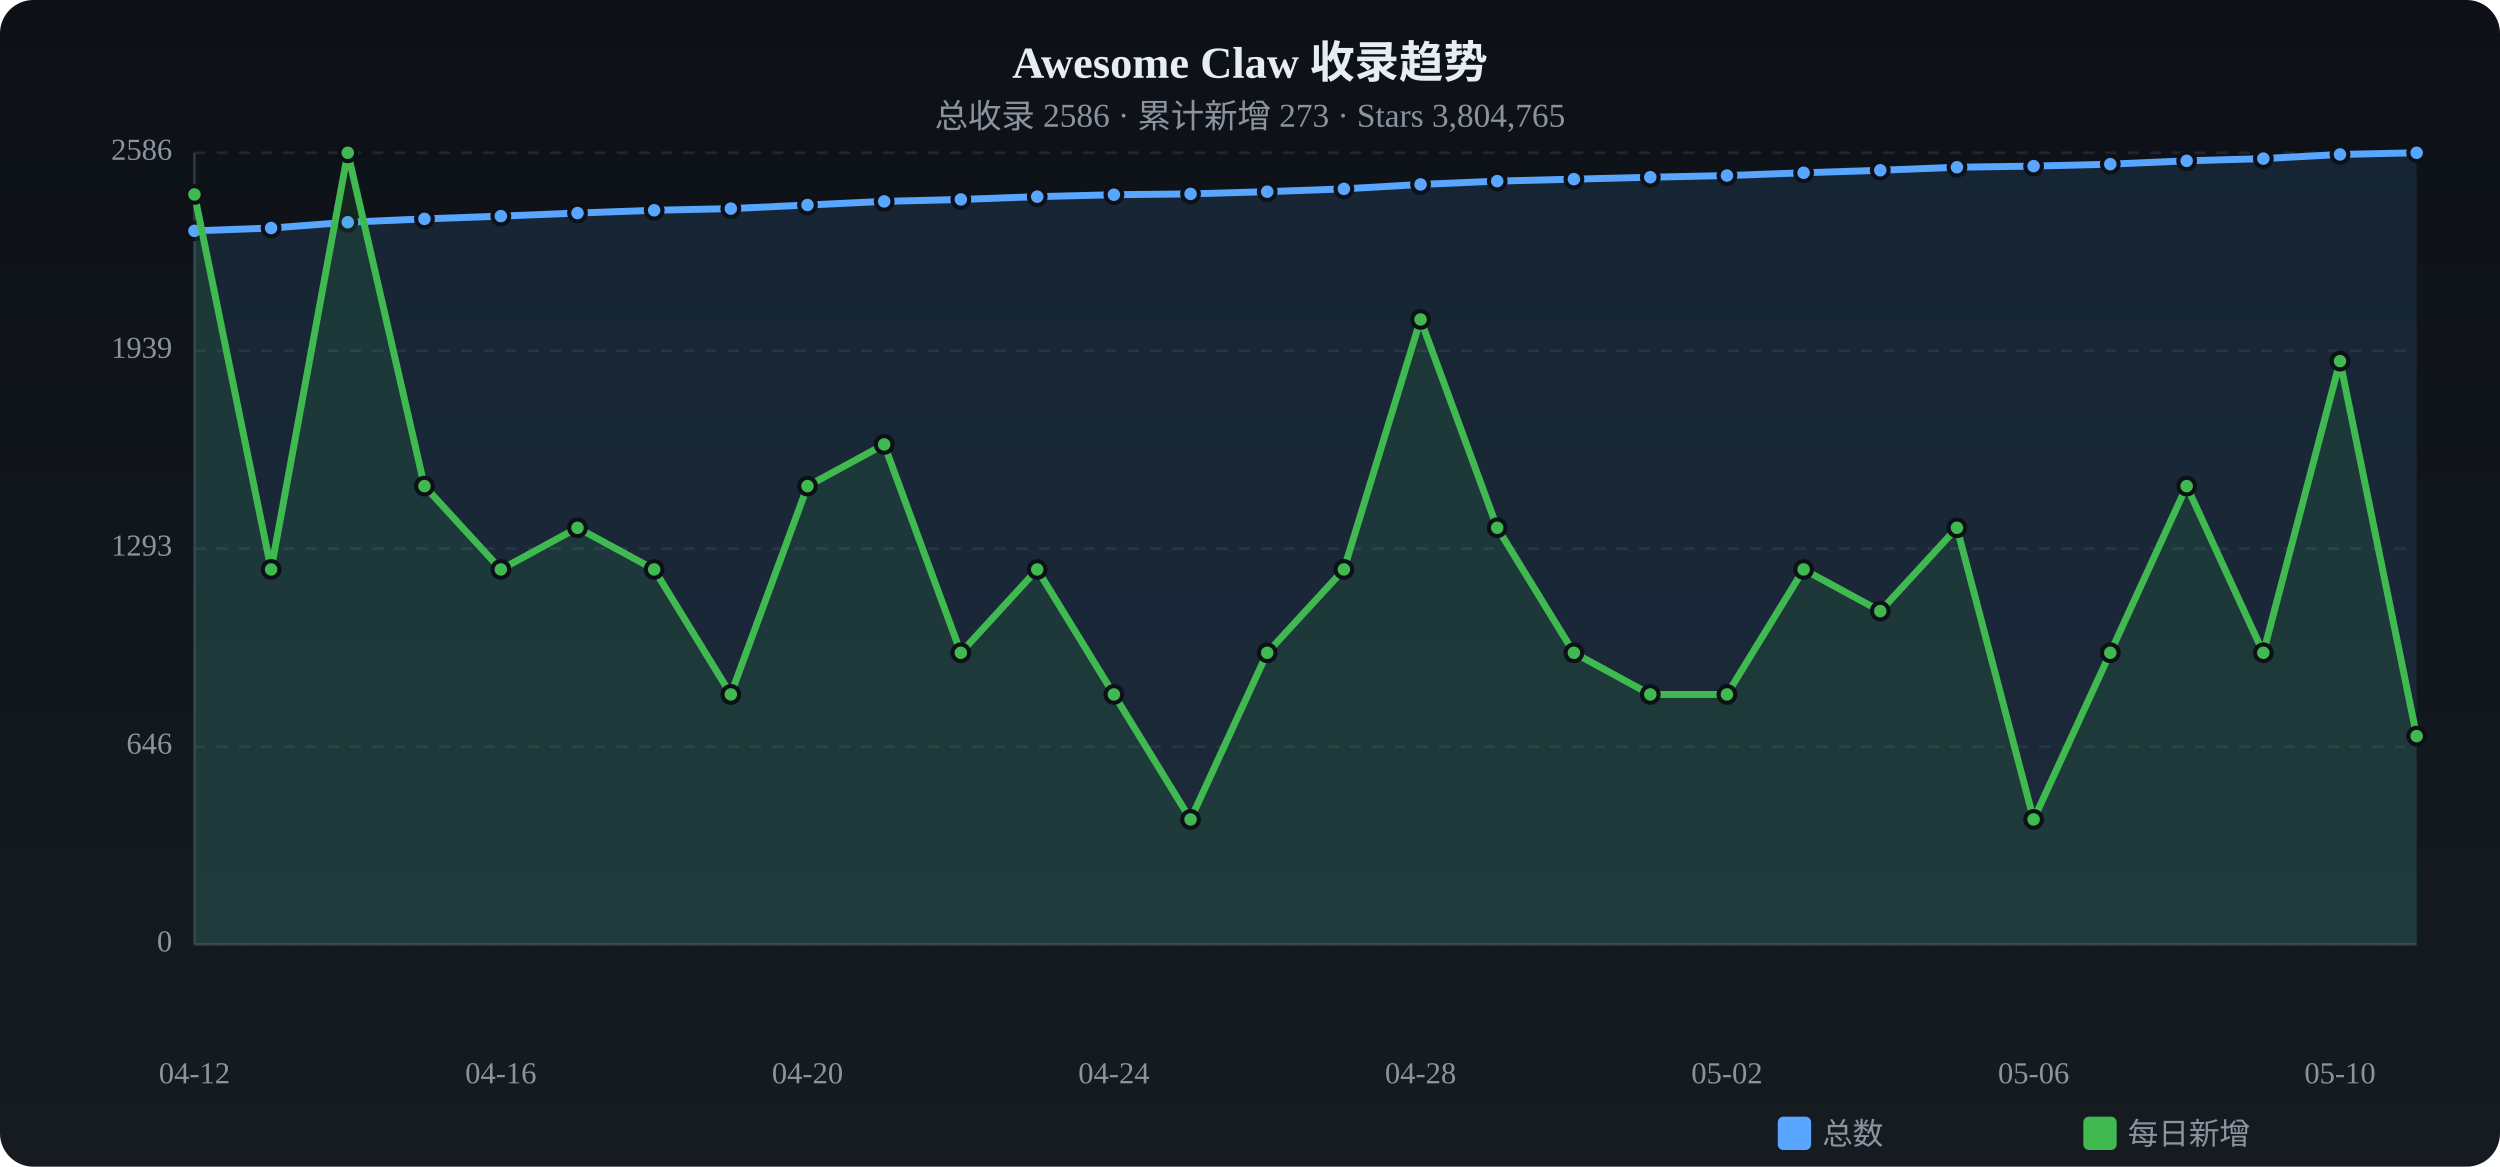
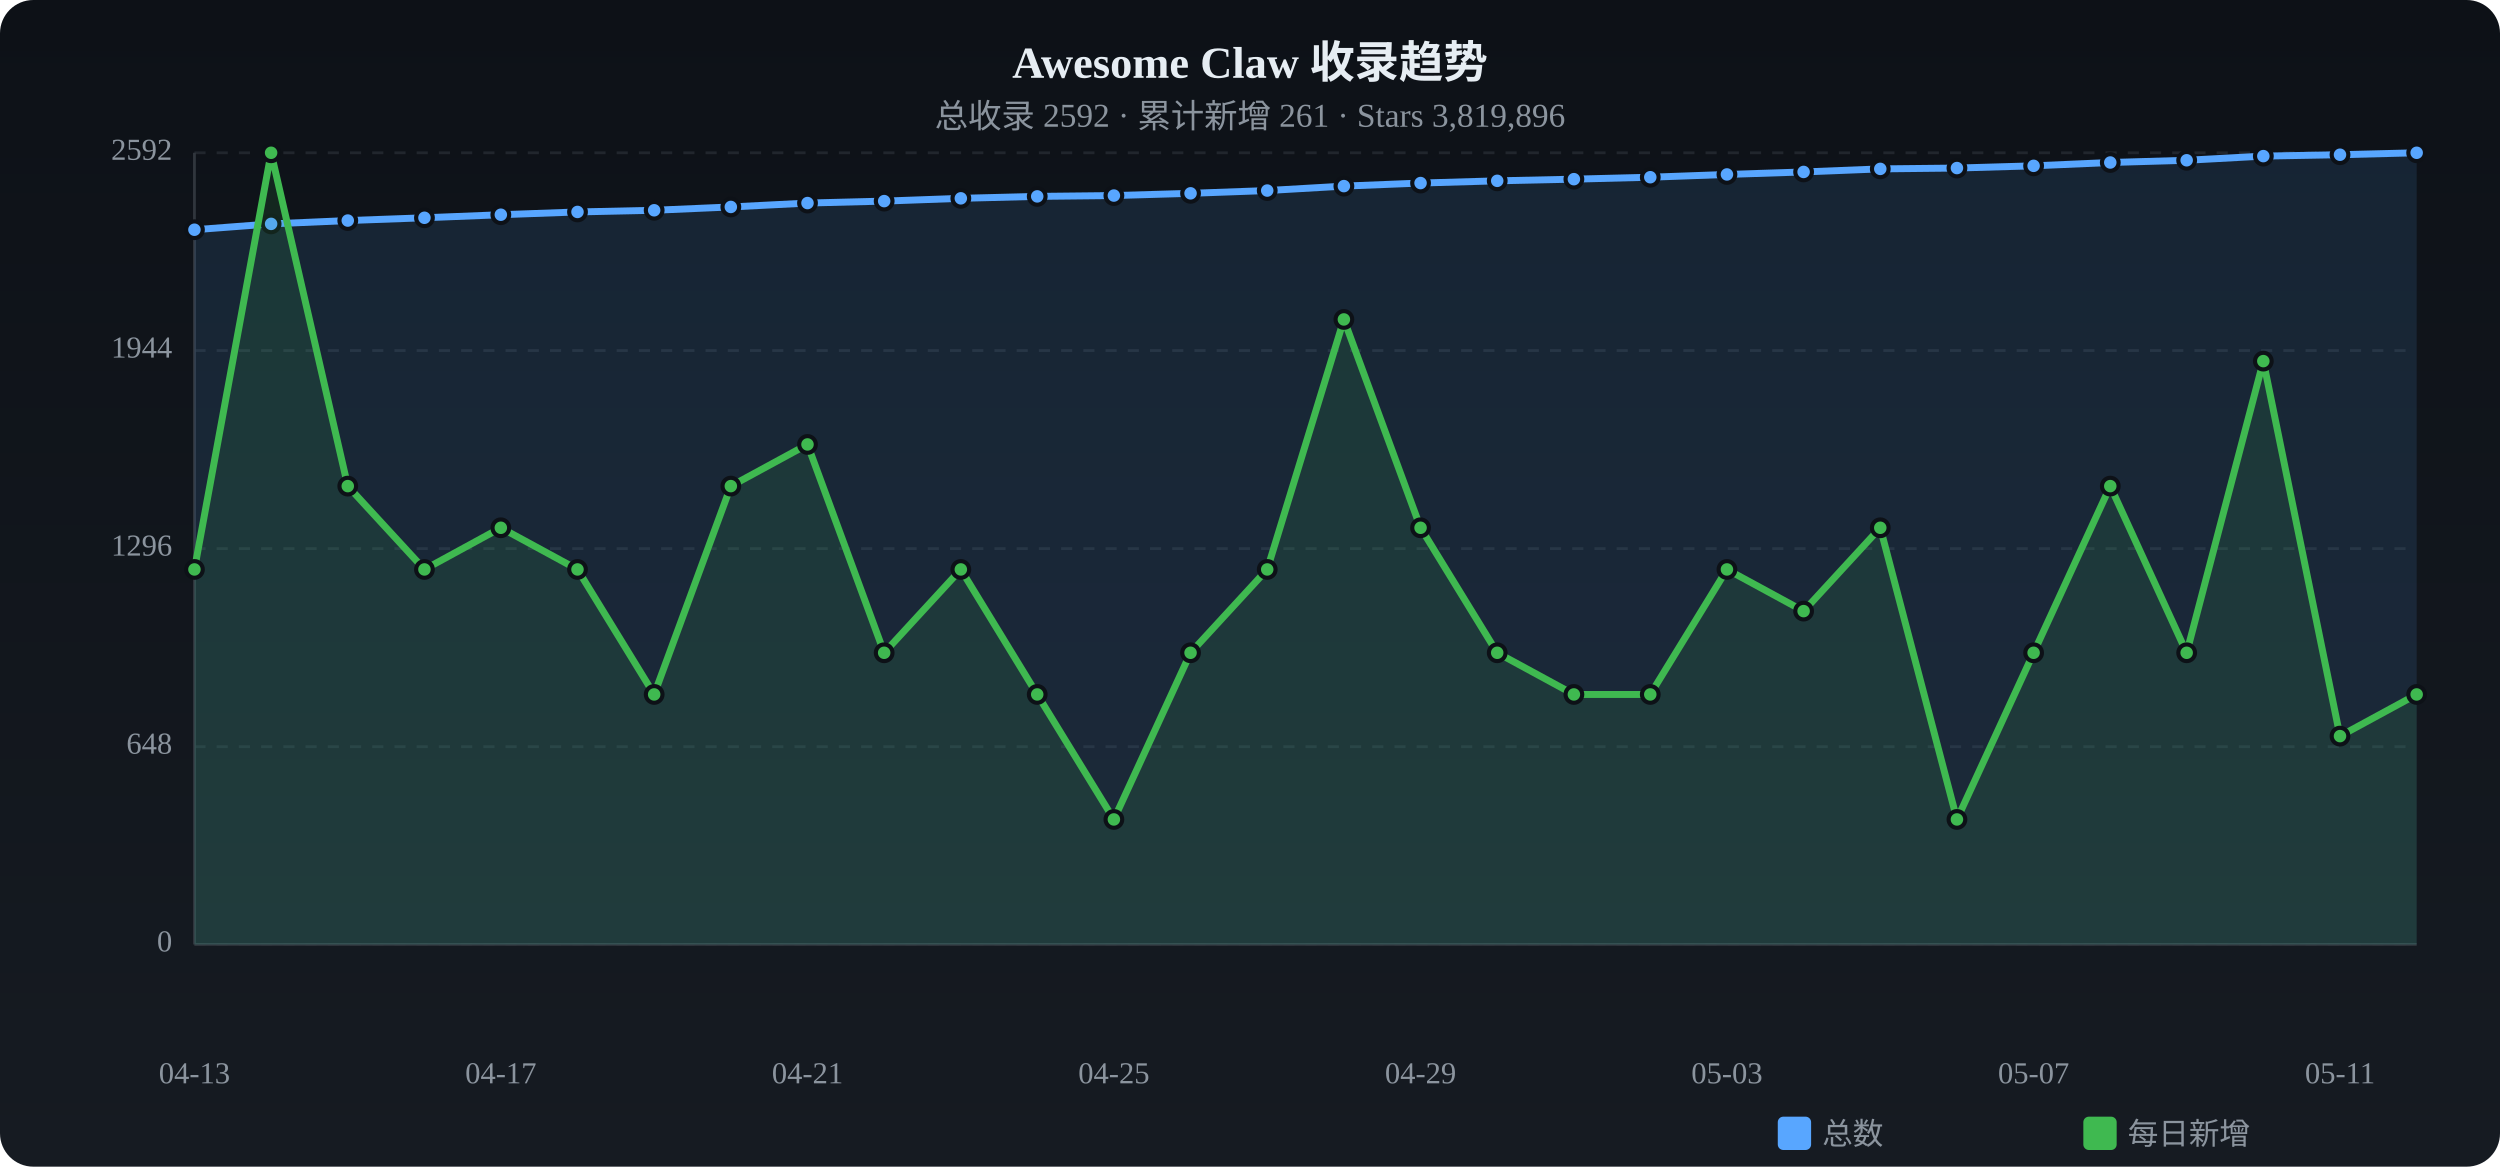
<svg xmlns="http://www.w3.org/2000/svg" viewBox="0 0 900 420" width="900" height="420">
  <defs>
    <linearGradient id="tbg" x1="0%" y1="0%" x2="0%" y2="100%">
      <stop offset="0%" stop-color="#0d1117" />
      <stop offset="100%" stop-color="#161b22" />
    </linearGradient>
  </defs>
  <rect width="900" height="420" rx="12" fill="url(#tbg)" />
  <text x="450.0" y="28" text-anchor="middle" fill="#e6edf3" font-size="16" font-weight="bold">Awesome Claw 收录趋势</text>
-   <text x="450.0" y="46" text-anchor="middle" fill="#8b949e" font-size="12">总收录 2586 · 累计新增 273 · Stars 3,804,765</text>
+   <text x="450.0" y="46" text-anchor="middle" fill="#8b949e" font-size="12">总收录 2592 · 累计新增 261 · Stars 3,819,896</text>
  <text x="62" y="340.0" text-anchor="end" fill="#8b949e" font-size="11" dominant-baseline="middle">0</text>
  <line x1="70" y1="340.0" x2="870" y2="340.0" stroke="#21262d" stroke-dasharray="4 4" />
-   <text x="62" y="268.8" text-anchor="end" fill="#8b949e" font-size="11" dominant-baseline="middle">646</text>
+   <text x="62" y="268.8" text-anchor="end" fill="#8b949e" font-size="11" dominant-baseline="middle">648</text>
  <line x1="70" y1="268.8" x2="870" y2="268.8" stroke="#21262d" stroke-dasharray="4 4" />
-   <text x="62" y="197.5" text-anchor="end" fill="#8b949e" font-size="11" dominant-baseline="middle">1293</text>
+   <text x="62" y="197.5" text-anchor="end" fill="#8b949e" font-size="11" dominant-baseline="middle">1296</text>
  <line x1="70" y1="197.5" x2="870" y2="197.5" stroke="#21262d" stroke-dasharray="4 4" />
-   <text x="62" y="126.3" text-anchor="end" fill="#8b949e" font-size="11" dominant-baseline="middle">1939</text>
-   <line x1="70" y1="126.3" x2="870" y2="126.3" stroke="#21262d" stroke-dasharray="4 4" />
-   <text x="62" y="55.0" text-anchor="end" fill="#8b949e" font-size="11" dominant-baseline="middle">2586</text>
+   <text x="62" y="126.2" text-anchor="end" fill="#8b949e" font-size="11" dominant-baseline="middle">1944</text>
+   <line x1="70" y1="126.2" x2="870" y2="126.2" stroke="#21262d" stroke-dasharray="4 4" />
+   <text x="62" y="55.0" text-anchor="end" fill="#8b949e" font-size="11" dominant-baseline="middle">2592</text>
  <line x1="70" y1="55.0" x2="870" y2="55.0" stroke="#21262d" stroke-dasharray="4 4" />
  <line x1="70" y1="55" x2="70" y2="340" stroke="#30363d" />
  <line x1="70" y1="340" x2="870" y2="340" stroke="#30363d" />
-   <path d="M70.0,83.1 L97.6,82.1 L125.2,80.0 L152.8,78.8 L180.3,77.8 L207.9,76.7 L235.5,75.7 L263.1,75.1 L290.7,73.8 L318.3,72.5 L345.9,71.8 L373.4,70.8 L401.0,70.1 L428.6,69.8 L456.2,69.0 L483.8,68.0 L511.4,66.4 L539.0,65.2 L566.6,64.5 L594.1,63.8 L621.7,63.2 L649.3,62.2 L676.9,61.3 L704.5,60.2 L732.1,59.8 L759.7,59.1 L787.2,57.9 L814.8,57.1 L842.4,55.6 L870.0,55.0 L870.0,340 L70.0,340 Z" fill="#58a6ff" opacity="0.12" />
-   <polyline points="70.0,83.1 97.6,82.1 125.2,80.0 152.8,78.8 180.3,77.8 207.9,76.7 235.5,75.7 263.1,75.1 290.7,73.8 318.3,72.5 345.9,71.8 373.4,70.8 401.0,70.1 428.6,69.8 456.2,69.0 483.8,68.0 511.4,66.4 539.0,65.2 566.6,64.5 594.1,63.8 621.7,63.2 649.3,62.2 676.9,61.3 704.5,60.2 732.1,59.8 759.7,59.1 787.2,57.9 814.8,57.1 842.4,55.6 870.0,55.0" fill="none" stroke="#58a6ff" stroke-width="2.5" stroke-linecap="round" stroke-linejoin="round" />
-   <circle cx="70.0" cy="83.1" r="3" fill="#58a6ff" stroke="#0d1117" stroke-width="1.5" />
-   <circle cx="97.6" cy="82.1" r="3" fill="#58a6ff" stroke="#0d1117" stroke-width="1.5" />
-   <circle cx="125.2" cy="80.0" r="3" fill="#58a6ff" stroke="#0d1117" stroke-width="1.5" />
-   <circle cx="152.8" cy="78.8" r="3" fill="#58a6ff" stroke="#0d1117" stroke-width="1.5" />
-   <circle cx="180.3" cy="77.8" r="3" fill="#58a6ff" stroke="#0d1117" stroke-width="1.5" />
-   <circle cx="207.9" cy="76.7" r="3" fill="#58a6ff" stroke="#0d1117" stroke-width="1.5" />
+   <path d="M70.0,82.7 L97.6,80.6 L125.2,79.4 L152.8,78.4 L180.3,77.3 L207.9,76.3 L235.5,75.7 L263.1,74.5 L290.7,73.1 L318.3,72.4 L345.9,71.4 L373.4,70.7 L401.0,70.4 L428.6,69.6 L456.2,68.6 L483.8,67.0 L511.4,65.9 L539.0,65.1 L566.6,64.5 L594.1,63.8 L621.7,62.8 L649.3,61.9 L676.9,60.8 L704.5,60.5 L732.1,59.7 L759.7,58.5 L787.2,57.7 L814.8,56.2 L842.4,55.7 L870.0,55.0 L870.0,340 L70.0,340 Z" fill="#58a6ff" opacity="0.12" />
+   <polyline points="70.0,82.7 97.6,80.6 125.2,79.4 152.8,78.4 180.3,77.3 207.9,76.3 235.5,75.7 263.1,74.5 290.7,73.1 318.3,72.4 345.9,71.4 373.4,70.7 401.0,70.4 428.6,69.6 456.2,68.6 483.8,67.0 511.4,65.9 539.0,65.1 566.6,64.5 594.1,63.8 621.7,62.8 649.3,61.9 676.9,60.8 704.5,60.5 732.1,59.7 759.7,58.5 787.2,57.7 814.8,56.2 842.4,55.7 870.0,55.0" fill="none" stroke="#58a6ff" stroke-width="2.5" stroke-linecap="round" stroke-linejoin="round" />
+   <circle cx="70.0" cy="82.7" r="3" fill="#58a6ff" stroke="#0d1117" stroke-width="1.5" />
+   <circle cx="97.6" cy="80.6" r="3" fill="#58a6ff" stroke="#0d1117" stroke-width="1.5" />
+   <circle cx="125.2" cy="79.4" r="3" fill="#58a6ff" stroke="#0d1117" stroke-width="1.5" />
+   <circle cx="152.8" cy="78.4" r="3" fill="#58a6ff" stroke="#0d1117" stroke-width="1.5" />
+   <circle cx="180.3" cy="77.3" r="3" fill="#58a6ff" stroke="#0d1117" stroke-width="1.5" />
+   <circle cx="207.9" cy="76.3" r="3" fill="#58a6ff" stroke="#0d1117" stroke-width="1.5" />
  <circle cx="235.5" cy="75.7" r="3" fill="#58a6ff" stroke="#0d1117" stroke-width="1.5" />
-   <circle cx="263.1" cy="75.1" r="3" fill="#58a6ff" stroke="#0d1117" stroke-width="1.5" />
-   <circle cx="290.7" cy="73.8" r="3" fill="#58a6ff" stroke="#0d1117" stroke-width="1.5" />
-   <circle cx="318.3" cy="72.5" r="3" fill="#58a6ff" stroke="#0d1117" stroke-width="1.5" />
-   <circle cx="345.9" cy="71.8" r="3" fill="#58a6ff" stroke="#0d1117" stroke-width="1.5" />
-   <circle cx="373.4" cy="70.8" r="3" fill="#58a6ff" stroke="#0d1117" stroke-width="1.5" />
-   <circle cx="401.0" cy="70.1" r="3" fill="#58a6ff" stroke="#0d1117" stroke-width="1.5" />
-   <circle cx="428.6" cy="69.8" r="3" fill="#58a6ff" stroke="#0d1117" stroke-width="1.5" />
-   <circle cx="456.2" cy="69.0" r="3" fill="#58a6ff" stroke="#0d1117" stroke-width="1.5" />
-   <circle cx="483.8" cy="68.0" r="3" fill="#58a6ff" stroke="#0d1117" stroke-width="1.5" />
-   <circle cx="511.4" cy="66.4" r="3" fill="#58a6ff" stroke="#0d1117" stroke-width="1.5" />
-   <circle cx="539.0" cy="65.2" r="3" fill="#58a6ff" stroke="#0d1117" stroke-width="1.5" />
+   <circle cx="263.1" cy="74.5" r="3" fill="#58a6ff" stroke="#0d1117" stroke-width="1.5" />
+   <circle cx="290.7" cy="73.1" r="3" fill="#58a6ff" stroke="#0d1117" stroke-width="1.5" />
+   <circle cx="318.3" cy="72.4" r="3" fill="#58a6ff" stroke="#0d1117" stroke-width="1.5" />
+   <circle cx="345.9" cy="71.4" r="3" fill="#58a6ff" stroke="#0d1117" stroke-width="1.5" />
+   <circle cx="373.4" cy="70.7" r="3" fill="#58a6ff" stroke="#0d1117" stroke-width="1.5" />
+   <circle cx="401.0" cy="70.4" r="3" fill="#58a6ff" stroke="#0d1117" stroke-width="1.5" />
+   <circle cx="428.6" cy="69.6" r="3" fill="#58a6ff" stroke="#0d1117" stroke-width="1.5" />
+   <circle cx="456.2" cy="68.6" r="3" fill="#58a6ff" stroke="#0d1117" stroke-width="1.5" />
+   <circle cx="483.8" cy="67.0" r="3" fill="#58a6ff" stroke="#0d1117" stroke-width="1.5" />
+   <circle cx="511.4" cy="65.9" r="3" fill="#58a6ff" stroke="#0d1117" stroke-width="1.5" />
+   <circle cx="539.0" cy="65.1" r="3" fill="#58a6ff" stroke="#0d1117" stroke-width="1.5" />
  <circle cx="566.6" cy="64.5" r="3" fill="#58a6ff" stroke="#0d1117" stroke-width="1.5" />
  <circle cx="594.1" cy="63.8" r="3" fill="#58a6ff" stroke="#0d1117" stroke-width="1.5" />
-   <circle cx="621.7" cy="63.2" r="3" fill="#58a6ff" stroke="#0d1117" stroke-width="1.5" />
-   <circle cx="649.3" cy="62.2" r="3" fill="#58a6ff" stroke="#0d1117" stroke-width="1.5" />
-   <circle cx="676.9" cy="61.3" r="3" fill="#58a6ff" stroke="#0d1117" stroke-width="1.5" />
-   <circle cx="704.5" cy="60.2" r="3" fill="#58a6ff" stroke="#0d1117" stroke-width="1.5" />
-   <circle cx="732.1" cy="59.8" r="3" fill="#58a6ff" stroke="#0d1117" stroke-width="1.5" />
-   <circle cx="759.7" cy="59.1" r="3" fill="#58a6ff" stroke="#0d1117" stroke-width="1.5" />
-   <circle cx="787.2" cy="57.9" r="3" fill="#58a6ff" stroke="#0d1117" stroke-width="1.5" />
-   <circle cx="814.8" cy="57.1" r="3" fill="#58a6ff" stroke="#0d1117" stroke-width="1.5" />
-   <circle cx="842.4" cy="55.6" r="3" fill="#58a6ff" stroke="#0d1117" stroke-width="1.5" />
+   <circle cx="621.7" cy="62.8" r="3" fill="#58a6ff" stroke="#0d1117" stroke-width="1.5" />
+   <circle cx="649.3" cy="61.9" r="3" fill="#58a6ff" stroke="#0d1117" stroke-width="1.5" />
+   <circle cx="676.9" cy="60.8" r="3" fill="#58a6ff" stroke="#0d1117" stroke-width="1.5" />
+   <circle cx="704.5" cy="60.5" r="3" fill="#58a6ff" stroke="#0d1117" stroke-width="1.5" />
+   <circle cx="732.1" cy="59.7" r="3" fill="#58a6ff" stroke="#0d1117" stroke-width="1.5" />
+   <circle cx="759.7" cy="58.5" r="3" fill="#58a6ff" stroke="#0d1117" stroke-width="1.5" />
+   <circle cx="787.2" cy="57.7" r="3" fill="#58a6ff" stroke="#0d1117" stroke-width="1.5" />
+   <circle cx="814.8" cy="56.2" r="3" fill="#58a6ff" stroke="#0d1117" stroke-width="1.5" />
+   <circle cx="842.4" cy="55.7" r="3" fill="#58a6ff" stroke="#0d1117" stroke-width="1.5" />
  <circle cx="870.0" cy="55.0" r="3" fill="#58a6ff" stroke="#0d1117" stroke-width="1.5" />
-   <path d="M70.0,70.0 L97.6,205.0 L125.2,55.0 L152.8,175.0 L180.3,205.0 L207.9,190.0 L235.5,205.0 L263.1,250.0 L290.7,175.0 L318.3,160.0 L345.9,235.0 L373.4,205.0 L401.0,250.0 L428.6,295.0 L456.2,235.0 L483.8,205.0 L511.4,115.0 L539.0,190.0 L566.6,235.0 L594.1,250.0 L621.7,250.0 L649.3,205.0 L676.9,220.0 L704.5,190.0 L732.1,295.0 L759.7,235.0 L787.2,175.0 L814.8,235.0 L842.4,130.0 L870.0,265.0 L870.0,340 L70.0,340 Z" fill="#3fb950" opacity="0.12" />
-   <polyline points="70.0,70.0 97.6,205.0 125.2,55.0 152.8,175.0 180.3,205.0 207.9,190.0 235.5,205.0 263.1,250.0 290.7,175.0 318.3,160.0 345.9,235.0 373.4,205.0 401.0,250.0 428.6,295.0 456.2,235.0 483.8,205.0 511.4,115.0 539.0,190.0 566.6,235.0 594.1,250.0 621.7,250.0 649.3,205.0 676.9,220.0 704.5,190.0 732.1,295.0 759.7,235.0 787.2,175.0 814.8,235.0 842.4,130.0 870.0,265.0" fill="none" stroke="#3fb950" stroke-width="2.5" stroke-linecap="round" stroke-linejoin="round" />
-   <circle cx="70.0" cy="70.0" r="3" fill="#3fb950" stroke="#0d1117" stroke-width="1.5" />
-   <circle cx="97.6" cy="205.0" r="3" fill="#3fb950" stroke="#0d1117" stroke-width="1.5" />
-   <circle cx="125.2" cy="55.0" r="3" fill="#3fb950" stroke="#0d1117" stroke-width="1.5" />
-   <circle cx="152.8" cy="175.0" r="3" fill="#3fb950" stroke="#0d1117" stroke-width="1.5" />
-   <circle cx="180.3" cy="205.0" r="3" fill="#3fb950" stroke="#0d1117" stroke-width="1.5" />
-   <circle cx="207.9" cy="190.0" r="3" fill="#3fb950" stroke="#0d1117" stroke-width="1.5" />
-   <circle cx="235.5" cy="205.0" r="3" fill="#3fb950" stroke="#0d1117" stroke-width="1.5" />
-   <circle cx="263.1" cy="250.0" r="3" fill="#3fb950" stroke="#0d1117" stroke-width="1.5" />
-   <circle cx="290.7" cy="175.0" r="3" fill="#3fb950" stroke="#0d1117" stroke-width="1.5" />
-   <circle cx="318.3" cy="160.0" r="3" fill="#3fb950" stroke="#0d1117" stroke-width="1.5" />
-   <circle cx="345.9" cy="235.0" r="3" fill="#3fb950" stroke="#0d1117" stroke-width="1.5" />
-   <circle cx="373.4" cy="205.0" r="3" fill="#3fb950" stroke="#0d1117" stroke-width="1.5" />
-   <circle cx="401.0" cy="250.0" r="3" fill="#3fb950" stroke="#0d1117" stroke-width="1.5" />
-   <circle cx="428.6" cy="295.0" r="3" fill="#3fb950" stroke="#0d1117" stroke-width="1.5" />
-   <circle cx="456.2" cy="235.0" r="3" fill="#3fb950" stroke="#0d1117" stroke-width="1.5" />
-   <circle cx="483.8" cy="205.0" r="3" fill="#3fb950" stroke="#0d1117" stroke-width="1.5" />
-   <circle cx="511.4" cy="115.0" r="3" fill="#3fb950" stroke="#0d1117" stroke-width="1.5" />
-   <circle cx="539.0" cy="190.0" r="3" fill="#3fb950" stroke="#0d1117" stroke-width="1.5" />
-   <circle cx="566.6" cy="235.0" r="3" fill="#3fb950" stroke="#0d1117" stroke-width="1.5" />
+   <path d="M70.0,205.0 L97.6,55.0 L125.2,175.0 L152.8,205.0 L180.3,190.0 L207.9,205.0 L235.5,250.0 L263.1,175.0 L290.7,160.0 L318.3,235.0 L345.9,205.0 L373.4,250.0 L401.0,295.0 L428.6,235.0 L456.2,205.0 L483.8,115.0 L511.4,190.0 L539.0,235.0 L566.6,250.0 L594.1,250.0 L621.7,205.0 L649.3,220.0 L676.9,190.0 L704.5,295.0 L732.1,235.0 L759.7,175.0 L787.2,235.0 L814.8,130.0 L842.4,265.0 L870.0,250.0 L870.0,340 L70.0,340 Z" fill="#3fb950" opacity="0.12" />
+   <polyline points="70.0,205.0 97.6,55.0 125.2,175.0 152.8,205.0 180.3,190.0 207.9,205.0 235.5,250.0 263.1,175.0 290.7,160.0 318.3,235.0 345.9,205.0 373.4,250.0 401.0,295.0 428.6,235.0 456.2,205.0 483.8,115.0 511.4,190.0 539.0,235.0 566.6,250.0 594.1,250.0 621.7,205.0 649.3,220.0 676.9,190.0 704.5,295.0 732.1,235.0 759.7,175.0 787.2,235.0 814.8,130.0 842.4,265.0 870.0,250.0" fill="none" stroke="#3fb950" stroke-width="2.5" stroke-linecap="round" stroke-linejoin="round" />
+   <circle cx="70.0" cy="205.0" r="3" fill="#3fb950" stroke="#0d1117" stroke-width="1.5" />
+   <circle cx="97.6" cy="55.0" r="3" fill="#3fb950" stroke="#0d1117" stroke-width="1.5" />
+   <circle cx="125.2" cy="175.0" r="3" fill="#3fb950" stroke="#0d1117" stroke-width="1.5" />
+   <circle cx="152.8" cy="205.0" r="3" fill="#3fb950" stroke="#0d1117" stroke-width="1.5" />
+   <circle cx="180.3" cy="190.0" r="3" fill="#3fb950" stroke="#0d1117" stroke-width="1.5" />
+   <circle cx="207.9" cy="205.0" r="3" fill="#3fb950" stroke="#0d1117" stroke-width="1.5" />
+   <circle cx="235.5" cy="250.0" r="3" fill="#3fb950" stroke="#0d1117" stroke-width="1.5" />
+   <circle cx="263.1" cy="175.0" r="3" fill="#3fb950" stroke="#0d1117" stroke-width="1.5" />
+   <circle cx="290.7" cy="160.0" r="3" fill="#3fb950" stroke="#0d1117" stroke-width="1.5" />
+   <circle cx="318.3" cy="235.0" r="3" fill="#3fb950" stroke="#0d1117" stroke-width="1.5" />
+   <circle cx="345.9" cy="205.0" r="3" fill="#3fb950" stroke="#0d1117" stroke-width="1.5" />
+   <circle cx="373.4" cy="250.0" r="3" fill="#3fb950" stroke="#0d1117" stroke-width="1.5" />
+   <circle cx="401.0" cy="295.0" r="3" fill="#3fb950" stroke="#0d1117" stroke-width="1.5" />
+   <circle cx="428.6" cy="235.0" r="3" fill="#3fb950" stroke="#0d1117" stroke-width="1.5" />
+   <circle cx="456.2" cy="205.0" r="3" fill="#3fb950" stroke="#0d1117" stroke-width="1.5" />
+   <circle cx="483.8" cy="115.0" r="3" fill="#3fb950" stroke="#0d1117" stroke-width="1.5" />
+   <circle cx="511.4" cy="190.0" r="3" fill="#3fb950" stroke="#0d1117" stroke-width="1.5" />
+   <circle cx="539.0" cy="235.0" r="3" fill="#3fb950" stroke="#0d1117" stroke-width="1.5" />
+   <circle cx="566.6" cy="250.0" r="3" fill="#3fb950" stroke="#0d1117" stroke-width="1.5" />
  <circle cx="594.1" cy="250.0" r="3" fill="#3fb950" stroke="#0d1117" stroke-width="1.5" />
-   <circle cx="621.7" cy="250.0" r="3" fill="#3fb950" stroke="#0d1117" stroke-width="1.5" />
-   <circle cx="649.3" cy="205.0" r="3" fill="#3fb950" stroke="#0d1117" stroke-width="1.5" />
-   <circle cx="676.9" cy="220.0" r="3" fill="#3fb950" stroke="#0d1117" stroke-width="1.5" />
-   <circle cx="704.5" cy="190.0" r="3" fill="#3fb950" stroke="#0d1117" stroke-width="1.5" />
-   <circle cx="732.1" cy="295.0" r="3" fill="#3fb950" stroke="#0d1117" stroke-width="1.5" />
-   <circle cx="759.7" cy="235.0" r="3" fill="#3fb950" stroke="#0d1117" stroke-width="1.5" />
-   <circle cx="787.2" cy="175.0" r="3" fill="#3fb950" stroke="#0d1117" stroke-width="1.5" />
-   <circle cx="814.8" cy="235.0" r="3" fill="#3fb950" stroke="#0d1117" stroke-width="1.5" />
-   <circle cx="842.4" cy="130.0" r="3" fill="#3fb950" stroke="#0d1117" stroke-width="1.5" />
-   <circle cx="870.0" cy="265.0" r="3" fill="#3fb950" stroke="#0d1117" stroke-width="1.5" />
-   <text x="70.0" y="390" text-anchor="middle" fill="#8b949e" font-size="11">04-12</text>
-   <text x="180.3" y="390" text-anchor="middle" fill="#8b949e" font-size="11">04-16</text>
-   <text x="290.7" y="390" text-anchor="middle" fill="#8b949e" font-size="11">04-20</text>
-   <text x="401.0" y="390" text-anchor="middle" fill="#8b949e" font-size="11">04-24</text>
-   <text x="511.4" y="390" text-anchor="middle" fill="#8b949e" font-size="11">04-28</text>
-   <text x="621.7" y="390" text-anchor="middle" fill="#8b949e" font-size="11">05-02</text>
-   <text x="732.1" y="390" text-anchor="middle" fill="#8b949e" font-size="11">05-06</text>
-   <text x="842.4" y="390" text-anchor="middle" fill="#8b949e" font-size="11">05-10</text>
+   <circle cx="621.7" cy="205.0" r="3" fill="#3fb950" stroke="#0d1117" stroke-width="1.5" />
+   <circle cx="649.3" cy="220.0" r="3" fill="#3fb950" stroke="#0d1117" stroke-width="1.5" />
+   <circle cx="676.9" cy="190.0" r="3" fill="#3fb950" stroke="#0d1117" stroke-width="1.5" />
+   <circle cx="704.5" cy="295.0" r="3" fill="#3fb950" stroke="#0d1117" stroke-width="1.5" />
+   <circle cx="732.1" cy="235.0" r="3" fill="#3fb950" stroke="#0d1117" stroke-width="1.5" />
+   <circle cx="759.7" cy="175.0" r="3" fill="#3fb950" stroke="#0d1117" stroke-width="1.5" />
+   <circle cx="787.2" cy="235.0" r="3" fill="#3fb950" stroke="#0d1117" stroke-width="1.5" />
+   <circle cx="814.8" cy="130.0" r="3" fill="#3fb950" stroke="#0d1117" stroke-width="1.5" />
+   <circle cx="842.4" cy="265.0" r="3" fill="#3fb950" stroke="#0d1117" stroke-width="1.5" />
+   <circle cx="870.0" cy="250.0" r="3" fill="#3fb950" stroke="#0d1117" stroke-width="1.5" />
+   <text x="70.0" y="390" text-anchor="middle" fill="#8b949e" font-size="11">04-13</text>
+   <text x="180.3" y="390" text-anchor="middle" fill="#8b949e" font-size="11">04-17</text>
+   <text x="290.7" y="390" text-anchor="middle" fill="#8b949e" font-size="11">04-21</text>
+   <text x="401.0" y="390" text-anchor="middle" fill="#8b949e" font-size="11">04-25</text>
+   <text x="511.4" y="390" text-anchor="middle" fill="#8b949e" font-size="11">04-29</text>
+   <text x="621.7" y="390" text-anchor="middle" fill="#8b949e" font-size="11">05-03</text>
+   <text x="732.1" y="390" text-anchor="middle" fill="#8b949e" font-size="11">05-07</text>
+   <text x="842.4" y="390" text-anchor="middle" fill="#8b949e" font-size="11">05-11</text>
  <rect x="640" y="402" width="12" height="12" rx="2" fill="#58a6ff" />
  <text x="656" y="412" fill="#8b949e" font-size="11">总数</text>
  <rect x="750" y="402" width="12" height="12" rx="2" fill="#3fb950" />
  <text x="766" y="412" fill="#8b949e" font-size="11">每日新增</text>
</svg>
